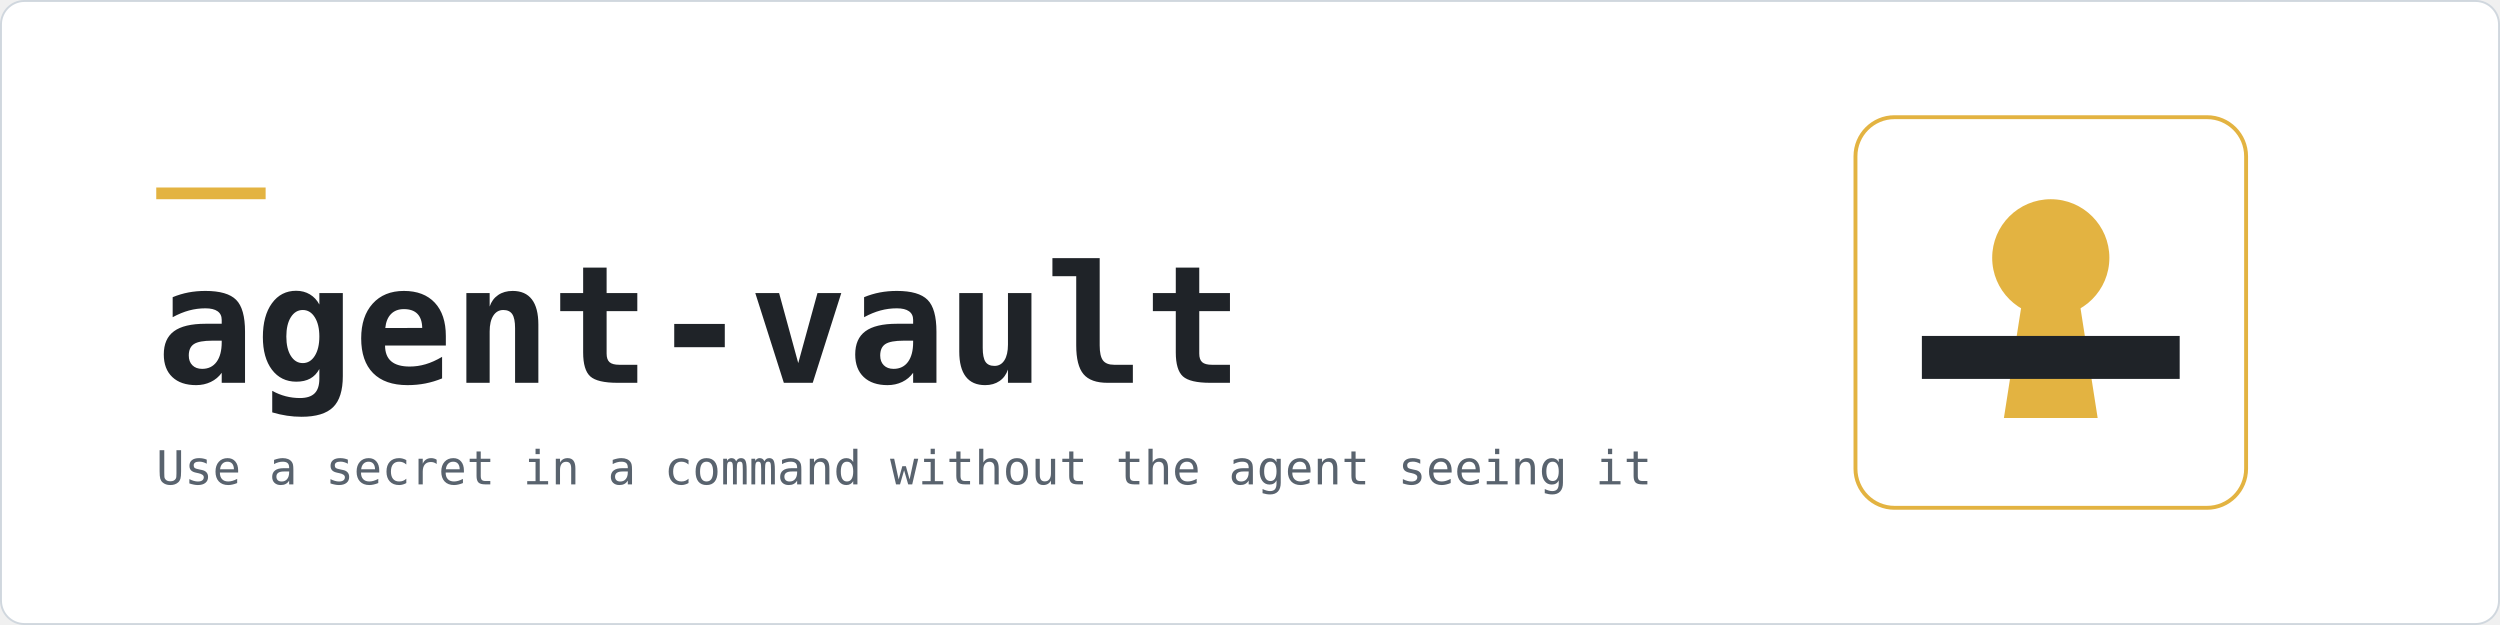
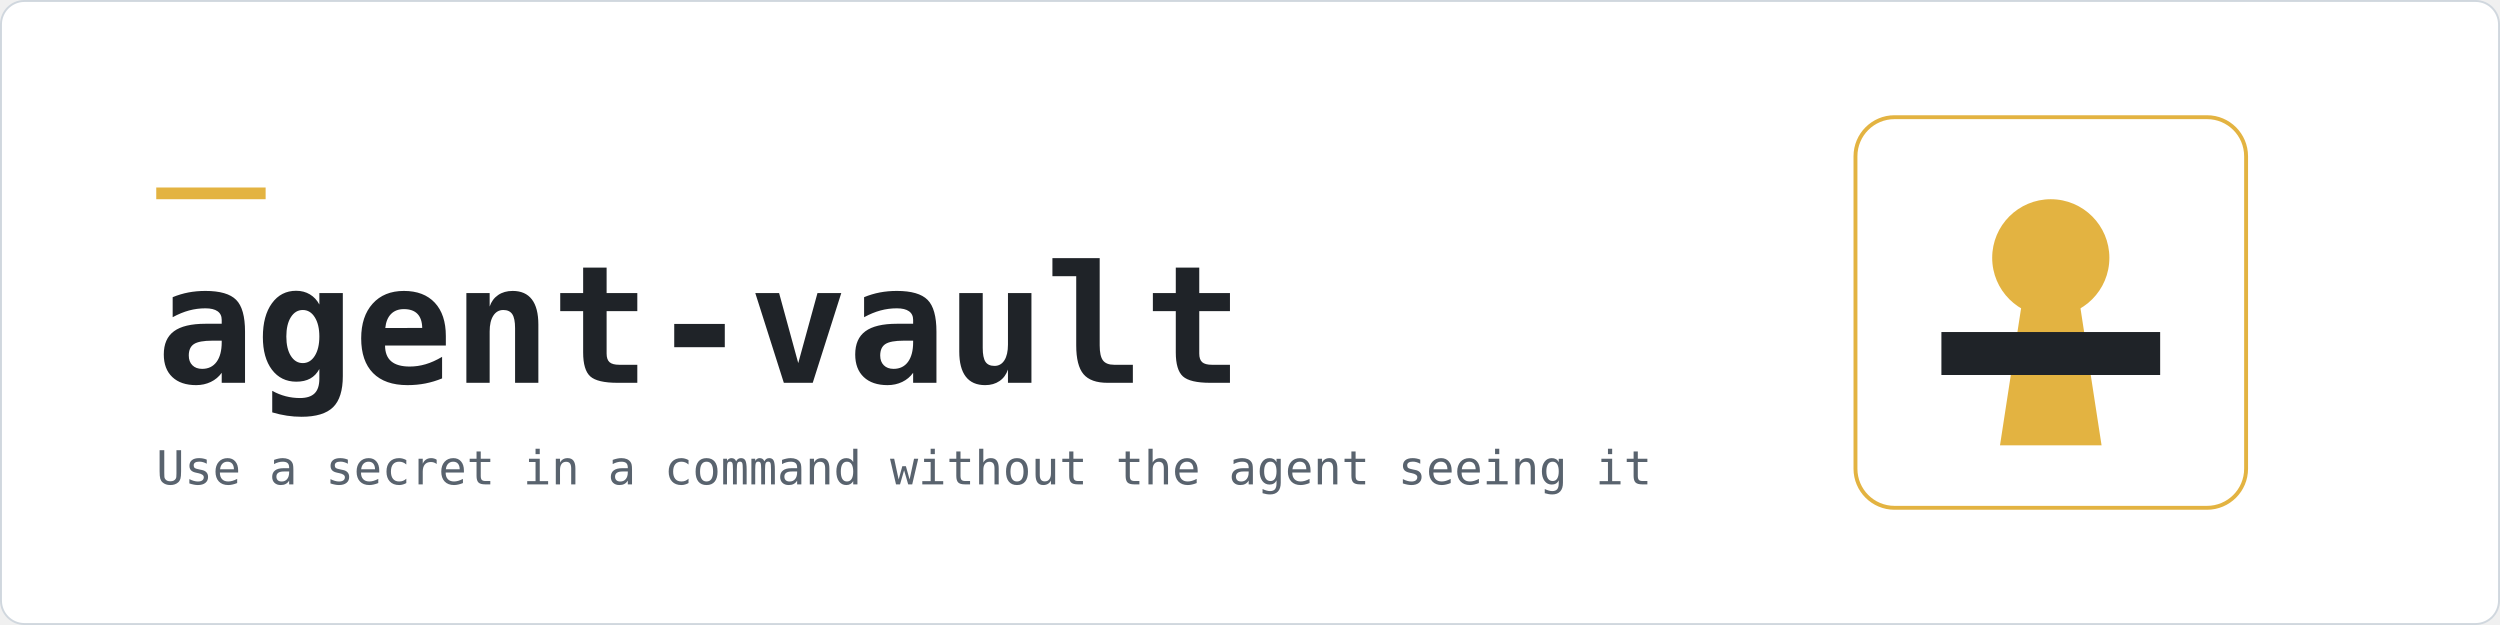
<svg xmlns="http://www.w3.org/2000/svg" viewBox="0 0 1280 320" width="1280" height="320" role="img" aria-label="agent-vault">
  <rect x="0.5" y="0.5" width="1279" height="319" rx="12" fill="#ffffff" stroke="#d0d7de" />
  <rect x="80" y="96" width="56" height="6" fill="#e3b341" />
  <text x="80" y="196" font-family="ui-monospace, SFMono-Regular, Menlo, Consolas, monospace" font-weight="700" font-size="84" fill="#1f2328">agent-vault</text>
  <text x="80" y="248" font-family="ui-monospace, SFMono-Regular, Menlo, Consolas, monospace" font-weight="400" font-size="24" fill="#59636e">Use a secret in a command without the agent seeing it</text>
  <g>
    <rect x="950" y="60" width="200" height="200" rx="20" fill="none" stroke="#e3b341" stroke-width="2" />
    <circle cx="1050" cy="132" r="30" fill="#e3b341" />
-     <path d="M1036 150 L1064 150 L1074 214 L1026 214 Z" fill="#e3b341" />
-     <rect x="984" y="172" width="132" height="22" fill="#1f2328" />
+     <path d="M1036 150 L1064 150 L1076 228 L1024 228 Z" fill="#e3b341" />
+     <rect x="994" y="170" width="112" height="22" fill="#1f2328" />
  </g>
</svg>
